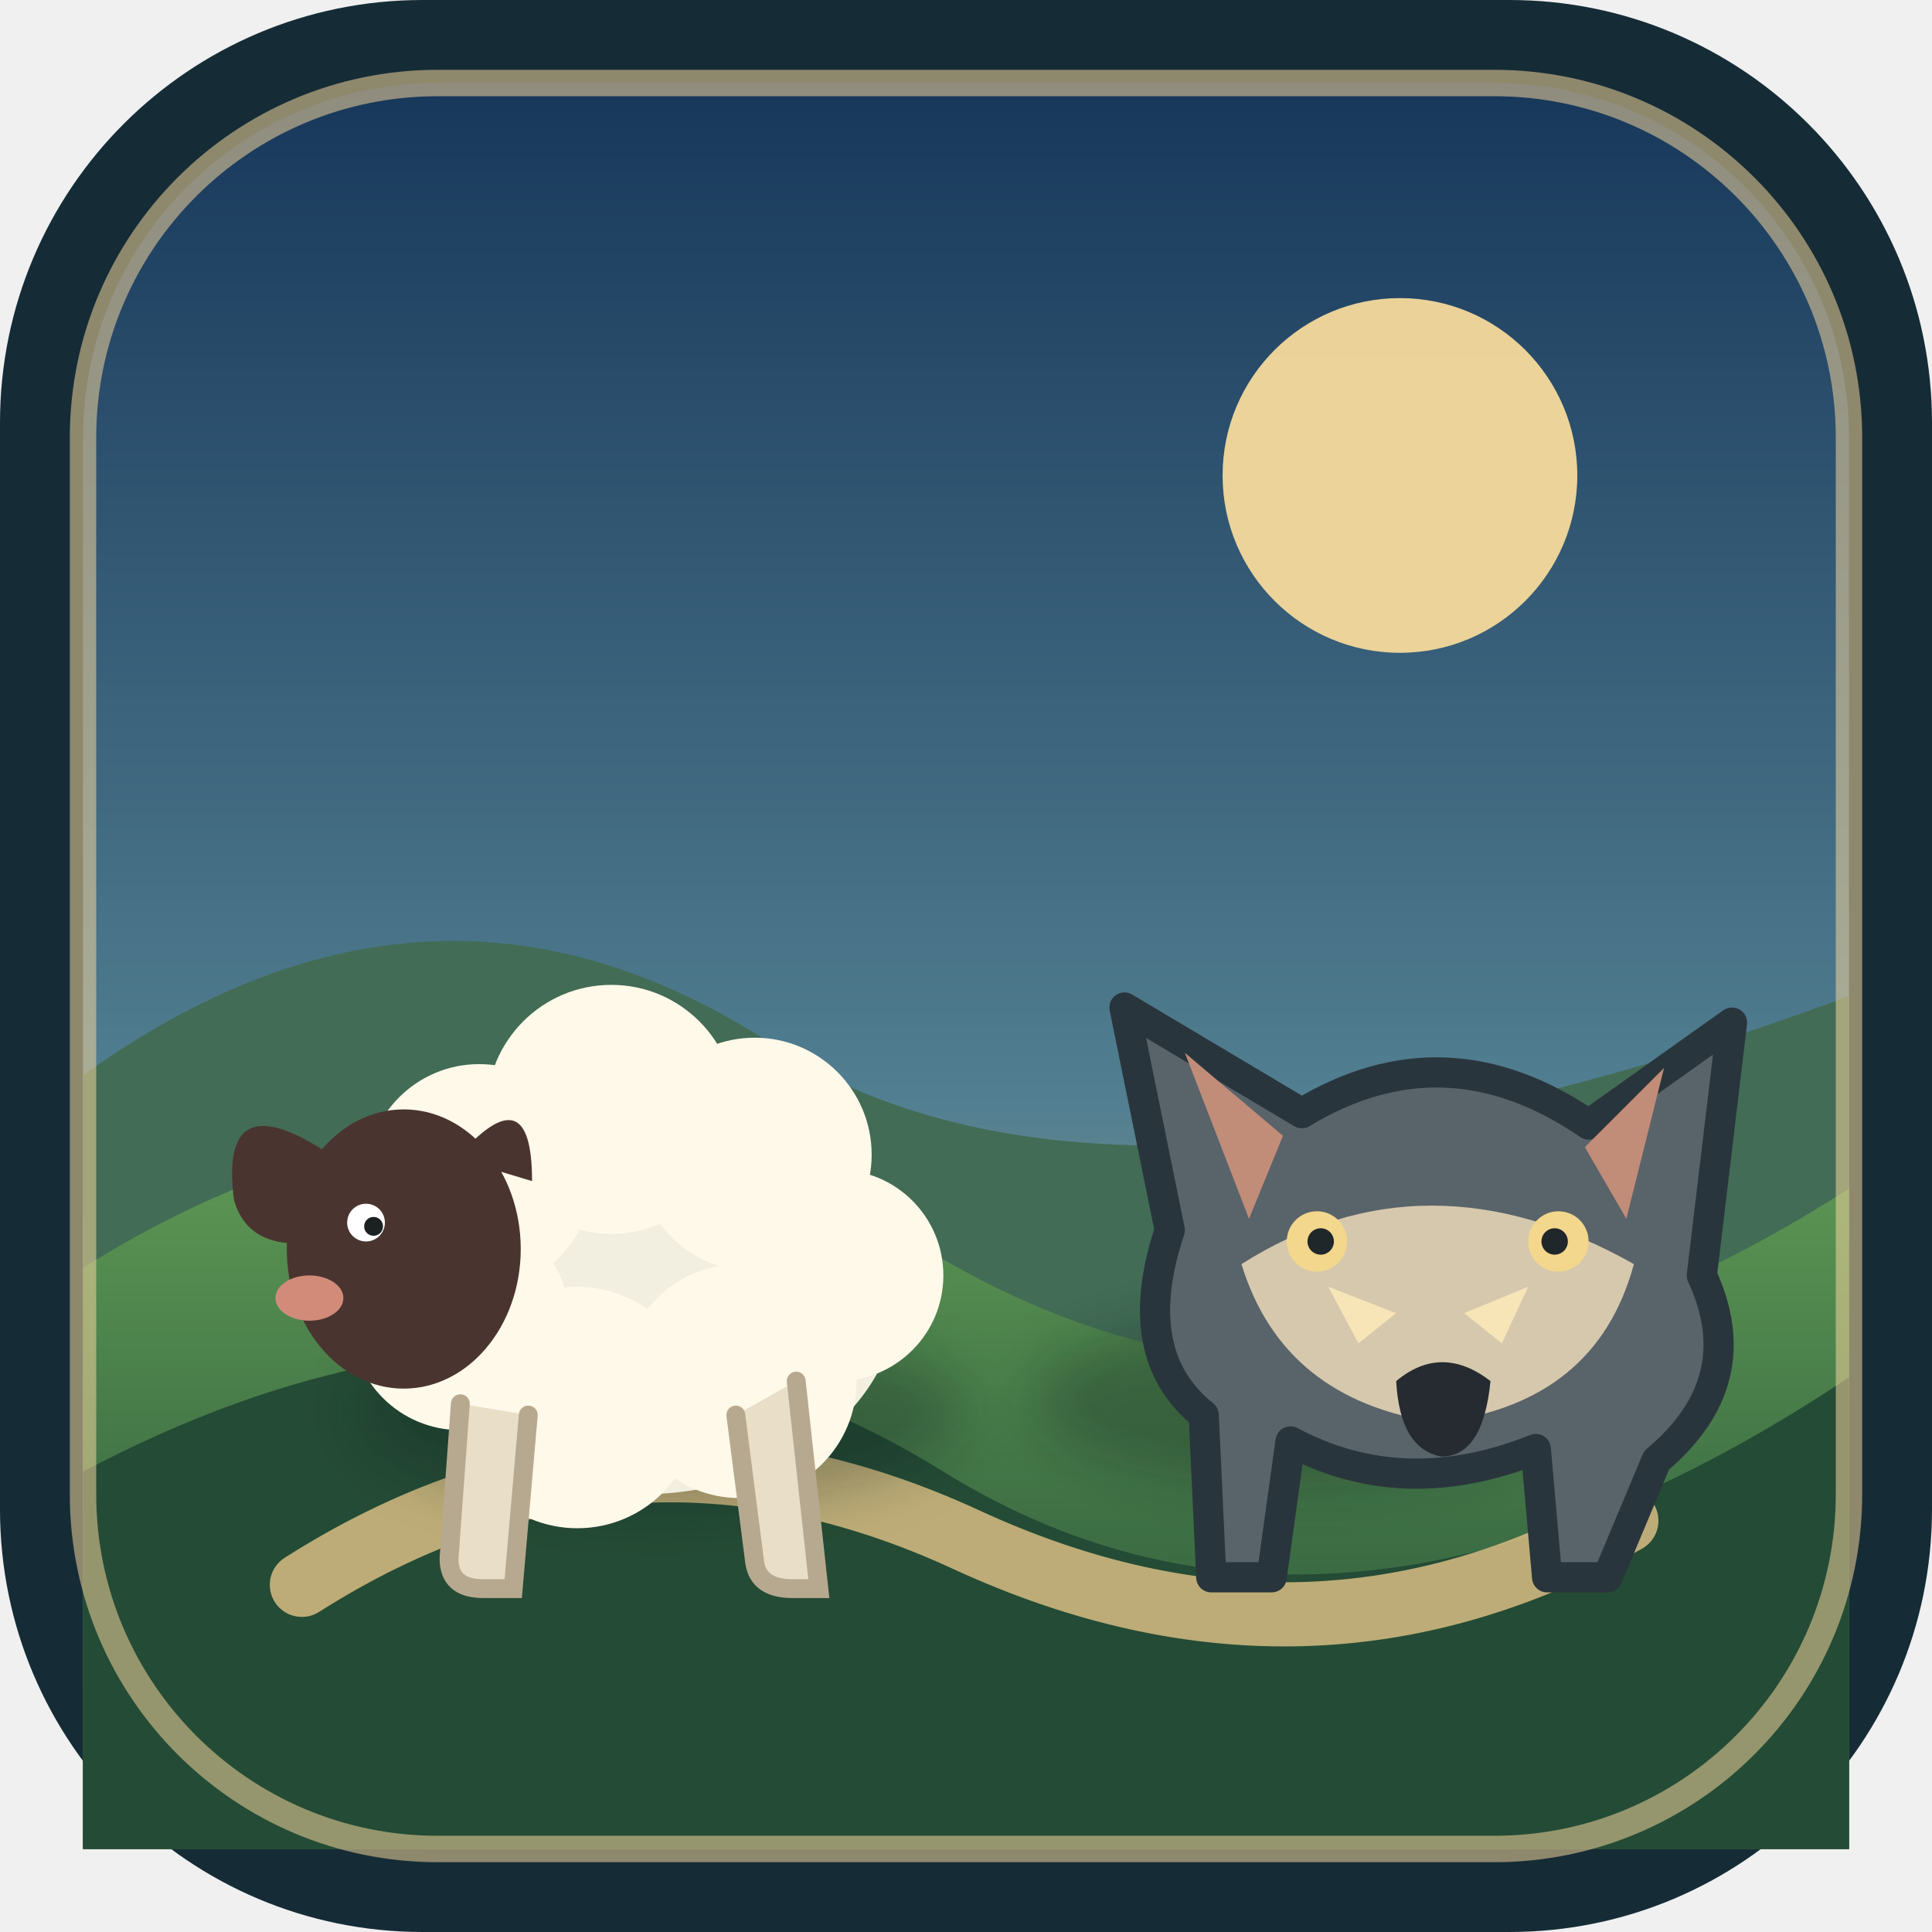
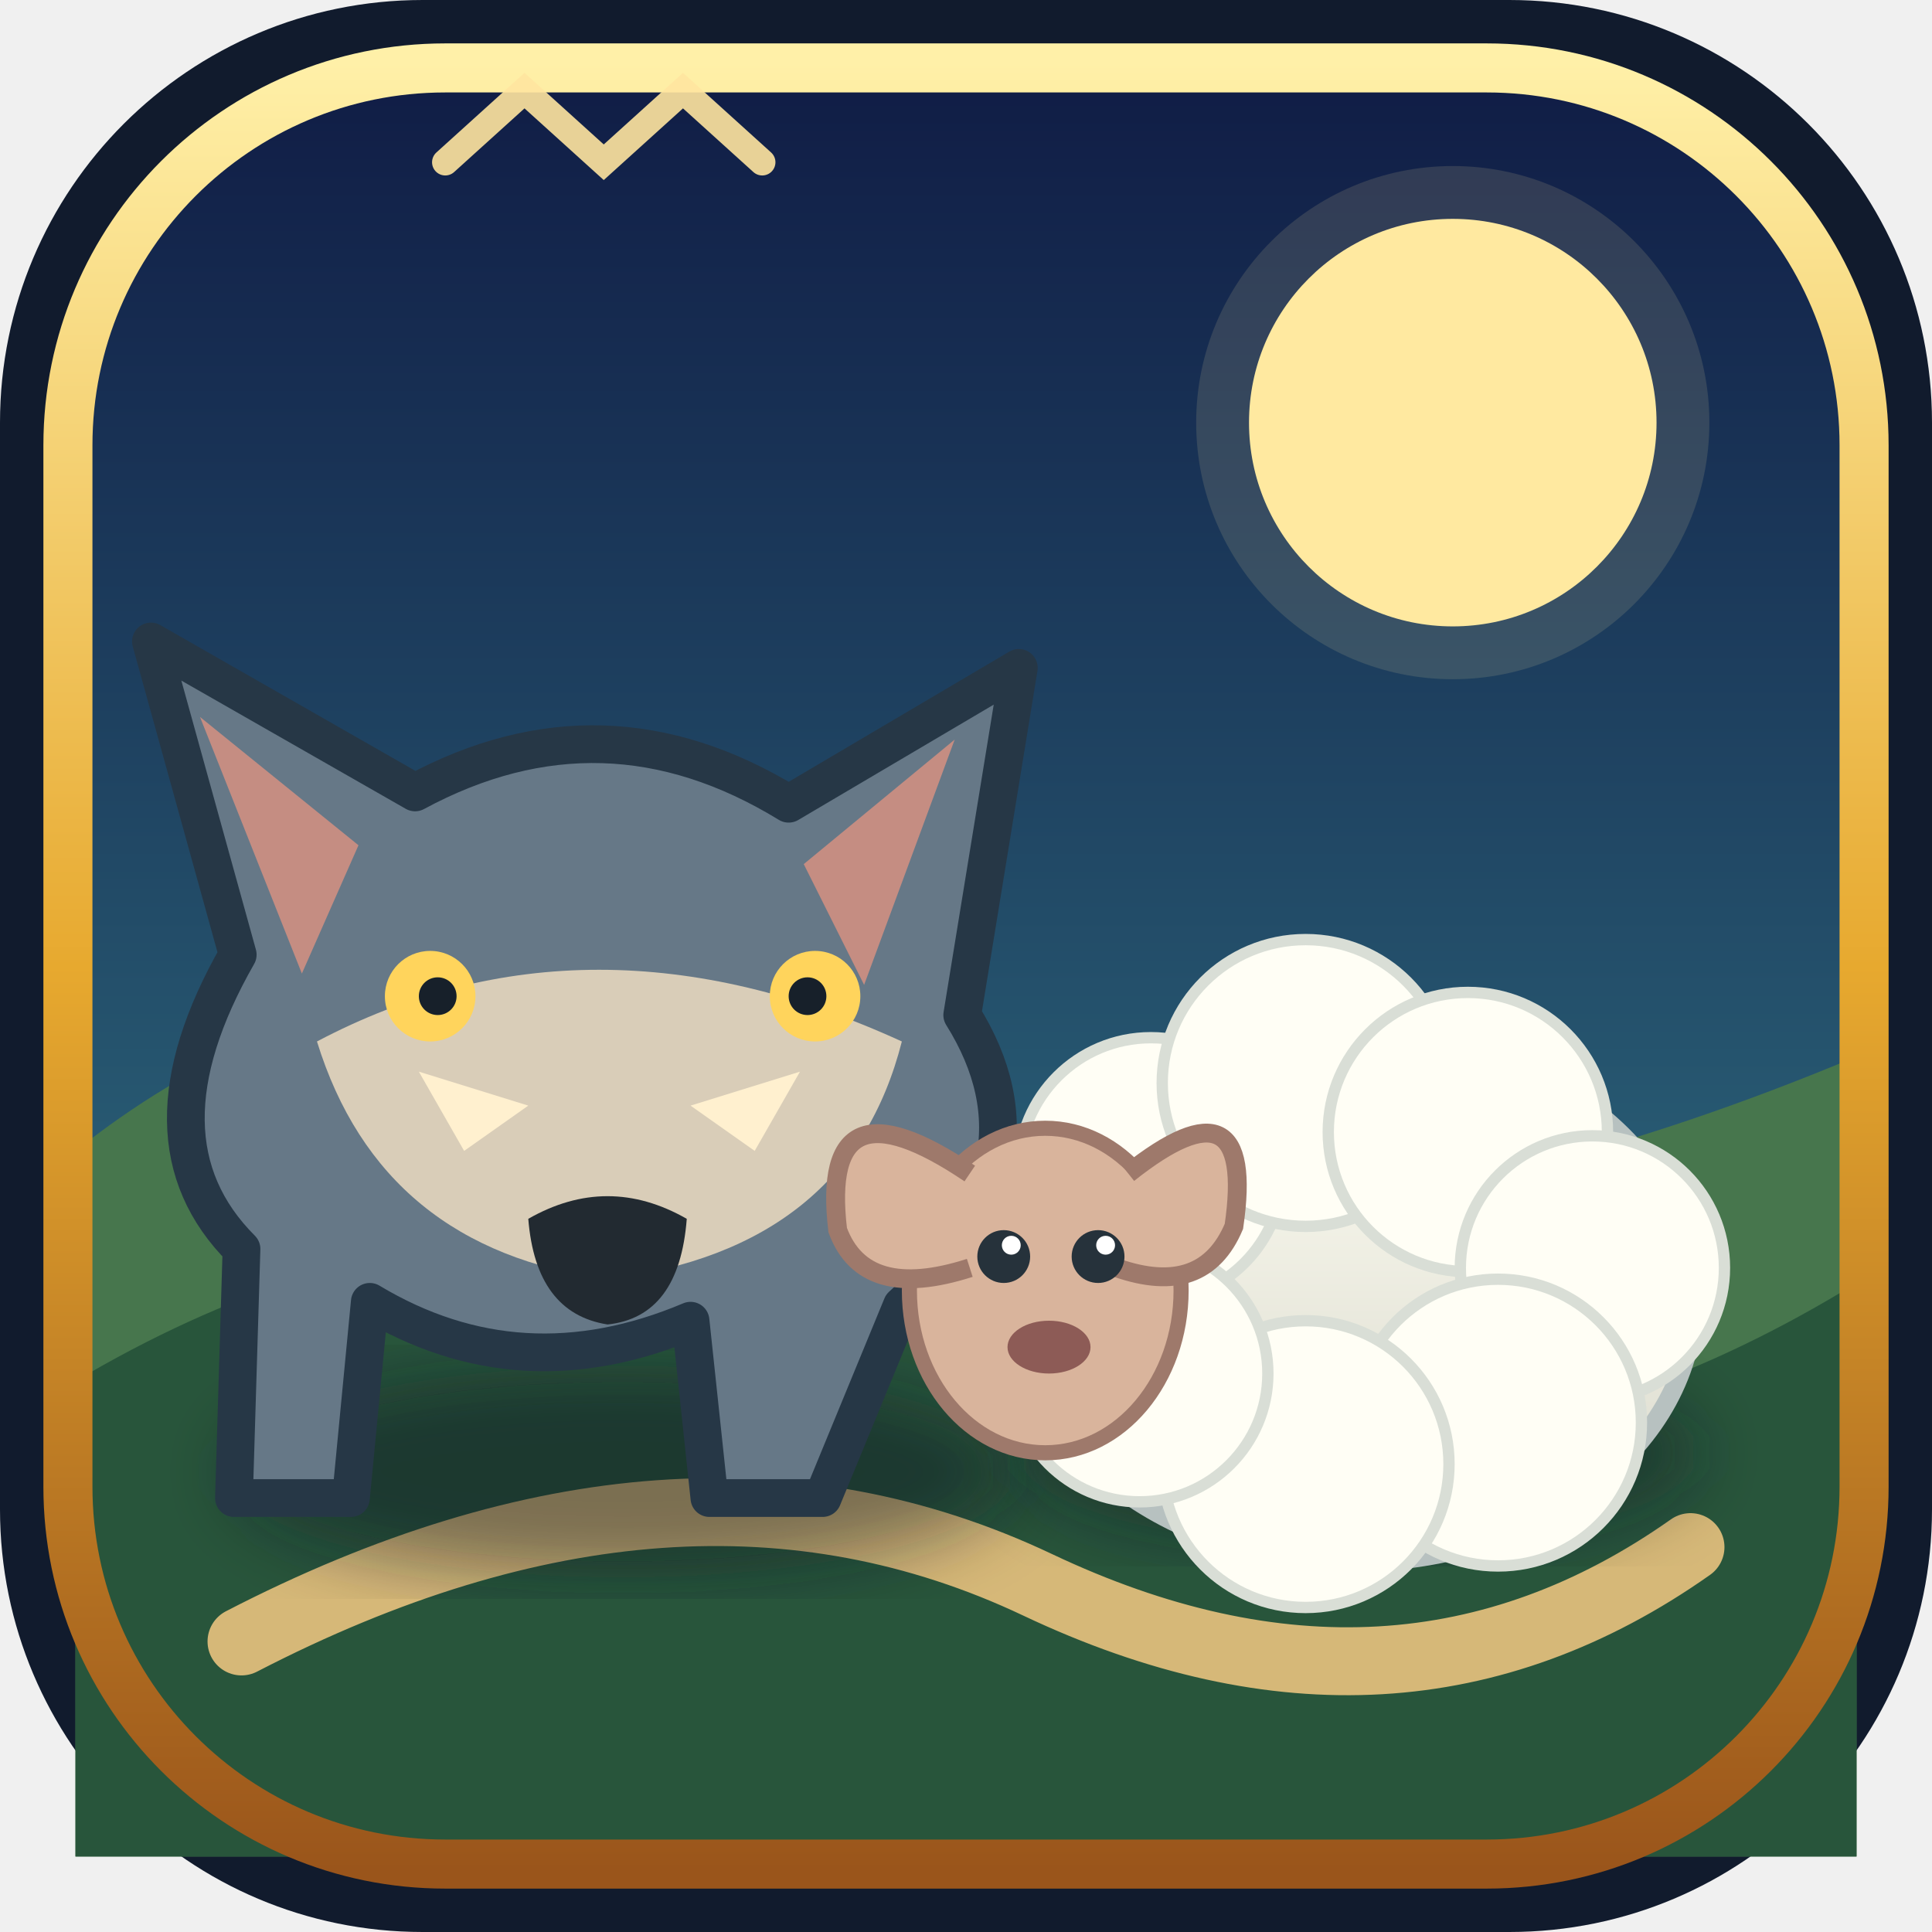
<svg xmlns="http://www.w3.org/2000/svg" width="512" height="512" viewBox="0 0 512 512">
  <defs>
-     <linearGradient id="sky" x1="0" y1="0" x2="0" y2="1">
-       <stop offset="0" stop-color="#18385b" />
-       <stop offset="0.58" stop-color="#527f91" />
-       <stop offset="1" stop-color="#e6b879" />
+     <linearGradient id="night" x2="0" y2="1">
+       <stop stop-color="#101c45" />
+       <stop offset=".62" stop-color="#285b73" />
+       <stop offset="1" stop-color="#6d9a68" />
    </linearGradient>
-     <linearGradient id="field" x1="0" y1="0" x2="0" y2="1">
-       <stop stop-color="#5f9a55" />
-       <stop offset="1" stop-color="#234d37" />
+     <linearGradient id="gold" x2="0" y2="1">
+       <stop stop-color="#fff0a8" />
+       <stop offset=".5" stop-color="#e7a92f" />
+       <stop offset="1" stop-color="#9a551b" />
    </linearGradient>
-     <linearGradient id="wood" x1="0" y1="0" x2="1" y2="1">
-       <stop stop-color="#bd8950" />
-       <stop offset="1" stop-color="#684326" />
+     <linearGradient id="wool" x2="0" y2="1">
+       <stop stop-color="#fffef4" />
+       <stop offset="1" stop-color="#d8d8cb" />
    </linearGradient>
-     <filter id="shadow" x="-30%" y="-30%" width="160%" height="160%">
-       <feGaussianBlur stdDeviation="7" />
+     <filter id="shade">
+       <feGaussianBlur stdDeviation="9" />
    </filter>
  </defs>
-   <rect width="512" height="512" rx="112" fill="#152c36" />
-   <rect x="22" y="22" width="468" height="468" rx="94" fill="url(#sky)" />
-   <circle cx="371" cy="126" r="47" fill="#f5d99b" opacity=".95" />
-   <path d="M22 285 Q115 218 205 277 T490 264 V490 H22Z" fill="#426c55" />
-   <path d="M22 336 Q135 265 247 332 T490 315 V490 H22Z" fill="url(#field)" />
-   <path d="M22 390 Q145 325 250 390 T490 365 V490 H22Z" fill="#244b35" />
-   <path d="M80 420 Q165 366 256 408 T431 403" fill="none" stroke="#d8bd83" stroke-width="17" stroke-linecap="round" opacity=".85" />
-   <g opacity=".28" filter="url(#shadow)" fill="#0a1a1b">
-     <ellipse cx="175" cy="374" rx="80" ry="25" />
-     <ellipse cx="344" cy="371" rx="70" ry="23" />
+   <rect width="512" height="512" rx="112" fill="#111b2d" />
+   <rect x="18" y="18" width="476" height="476" rx="100" fill="url(#night)" />
+   <circle cx="385" cy="112" r="54" fill="#ffe9a0" />
+   <circle cx="385" cy="112" r="68" fill="#ffe9a0" opacity=".13" />
+   <path d="M20 305 Q115 230 215 292 T492 280 V492 H20Z" fill="#47764d" />
+   <path d="M20 366 Q140 295 255 355 T492 340 V492 H20Z" fill="#28553b" />
+   <path d="M64 435 Q180 375 275 420 T448 410" fill="none" stroke="#d6b878" stroke-width="18" stroke-linecap="round" />
+   <ellipse cx="165" cy="390" rx="104" ry="28" fill="#071321" opacity=".45" filter="url(#shade)" />
+   <ellipse cx="360" cy="385" rx="90" ry="25" fill="#071321" opacity=".45" filter="url(#shade)" />
+   <g transform="translate(35 165)">
+     <path d="M28 88 L5 5 L75 45 Q125 18 174 48 L235 12 L220 104 Q245 144 204 181 L183 232 L153 232 L148 185 Q103 204 63 180 L58 232 L27 232 L29 166 Q0 137 28 88Z" fill="#667887" stroke="#263746" stroke-width="10" stroke-linejoin="round" />
+     <path d="M18 25 L60 59 L45 93Z M218 31 L178 64 L194 96Z" fill="#c58d82" />
+     <path d="M49 111 Q121 73 204 111 Q190 166 126 174 Q66 166 49 111Z" fill="#d9cdb8" />
+     <path d="M76 119 L105 128 L88 140Z M177 119 L148 128 L165 140Z" fill="#fff0cf" />
+     <path d="M105 158 Q126 146 147 158 Q145 184 126 186 Q107 183 105 158Z" fill="#222a31" />
+     <circle cx="79" cy="99" r="12" fill="#ffd45c" />
+     <circle cx="181" cy="99" r="12" fill="#ffd45c" />
+     <circle cx="81" cy="99" r="5" fill="#17202a" />
+     <circle cx="179" cy="99" r="5" fill="#17202a" />
  </g>
-   <g transform="translate(92 247)">
-     <ellipse cx="78" cy="96" rx="68" ry="53" fill="#f2eee0" />
-     <g fill="#fff9e9">
-       <circle cx="35" cy="65" r="30" />
-       <circle cx="70" cy="47" r="33" />
-       <circle cx="108" cy="59" r="31" />
-       <circle cx="130" cy="91" r="28" />
-       <circle cx="104" cy="119" r="31" />
-       <circle cx="61" cy="126" r="32" />
-       <circle cx="30" cy="103" r="29" />
+   <g transform="translate(265 245)">
+     <ellipse cx="94" cy="99" rx="90" ry="70" fill="url(#wool)" stroke="#b7c1c0" stroke-width="5" />
+     <g fill="#fffef5" stroke="#d9ded6" stroke-width="3">
+       <circle cx="40" cy="65" r="35" />
+       <circle cx="81" cy="42" r="38" />
+       <circle cx="124" cy="55" r="37" />
+       <circle cx="157" cy="91" r="35" />
+       <circle cx="132" cy="132" r="38" />
+       <circle cx="81" cy="143" r="38" />
+       <circle cx="37" cy="119" r="34" />
    </g>
-     <path d="M30 125 L27 166 Q27 174 36 174 H44 L48 128 M103 128 L108 167 Q109 174 118 174 H125 L119 119" fill="#e9dfc9" stroke="#b7a98f" stroke-width="5" stroke-linecap="round" />
-     <ellipse cx="15" cy="84" rx="31" ry="37" fill="#4a3430" />
-     <path d="M-6 58 Q-34 40 -30 71 Q-26 85 -7 82 M29 60 Q49 37 49 66" fill="#4a3430" />
-     <circle cx="5" cy="77" r="5" fill="#fff" />
-     <circle cx="7" cy="78" r="2.5" fill="#1b2020" />
-     <ellipse cx="-10" cy="97" rx="9" ry="6" fill="#d28b79" />
+     <ellipse cx="12" cy="97" rx="36" ry="43" fill="#d9b49c" stroke="#9e796b" stroke-width="4" />
+     <path d="M-8 66 Q-48 39 -43 81 Q-36 100 -8 91 M34 66 Q68 39 62 80 Q54 99 31 91" fill="#d9b49c" stroke="#9e796b" stroke-width="5" />
+     <circle cx="1" cy="88" r="7" fill="#26323b" />
+     <circle cx="26" cy="88" r="7" fill="#26323b" />
+     <circle cx="3" cy="85" r="2.5" fill="#fff" />
+     <circle cx="28" cy="85" r="2.5" fill="#fff" />
+     <ellipse cx="13" cy="112" rx="11" ry="7" fill="#8d5b56" />
  </g>
-   <g transform="translate(294 247)">
-     <path d="M16 79 L4 20 L51 48 Q89 25 127 51 L165 24 L157 91 Q170 119 145 140 L132 171 L116 171 L113 137 Q78 151 48 135 L43 171 L27 171 L25 128 Q5 112 16 79Z" fill="#59636a" stroke="#29353c" stroke-width="8" stroke-linejoin="round" />
-     <path d="M20 32 L46 54 L37 76Z M147 36 L126 57 L137 76Z" fill="#c18c78" />
-     <path d="M35 88 Q84 57 139 88 Q129 125 87 130 Q46 124 35 88Z" fill="#d6c8ad" />
-     <path d="M58 94 L76 101 L66 109Z M111 94 L94 101 L104 109Z" fill="#f7e5b7" />
-     <path d="M76 119 Q88 109 101 119 Q99 139 88 139 Q77 137 76 119Z" fill="#252b30" />
-     <circle cx="55" cy="82" r="8" fill="#f3d78c" />
-     <circle cx="119" cy="82" r="8" fill="#f3d78c" />
-     <circle cx="56" cy="82" r="3.5" fill="#20272b" />
-     <circle cx="118" cy="82" r="3.5" fill="#20272b" />
-   </g>
-   <rect x="22" y="22" width="468" height="468" rx="94" fill="none" stroke="#f1d39a" stroke-opacity=".55" stroke-width="7" />
+   <rect x="18" y="18" width="476" height="476" rx="100" fill="none" stroke="url(#gold)" stroke-width="13" />
+   <path d="M118 43 L139 24 L160 43 L181 24 L202 43" fill="none" stroke="#ffe6a0" stroke-width="7" stroke-linecap="round" opacity=".9" />
</svg>
